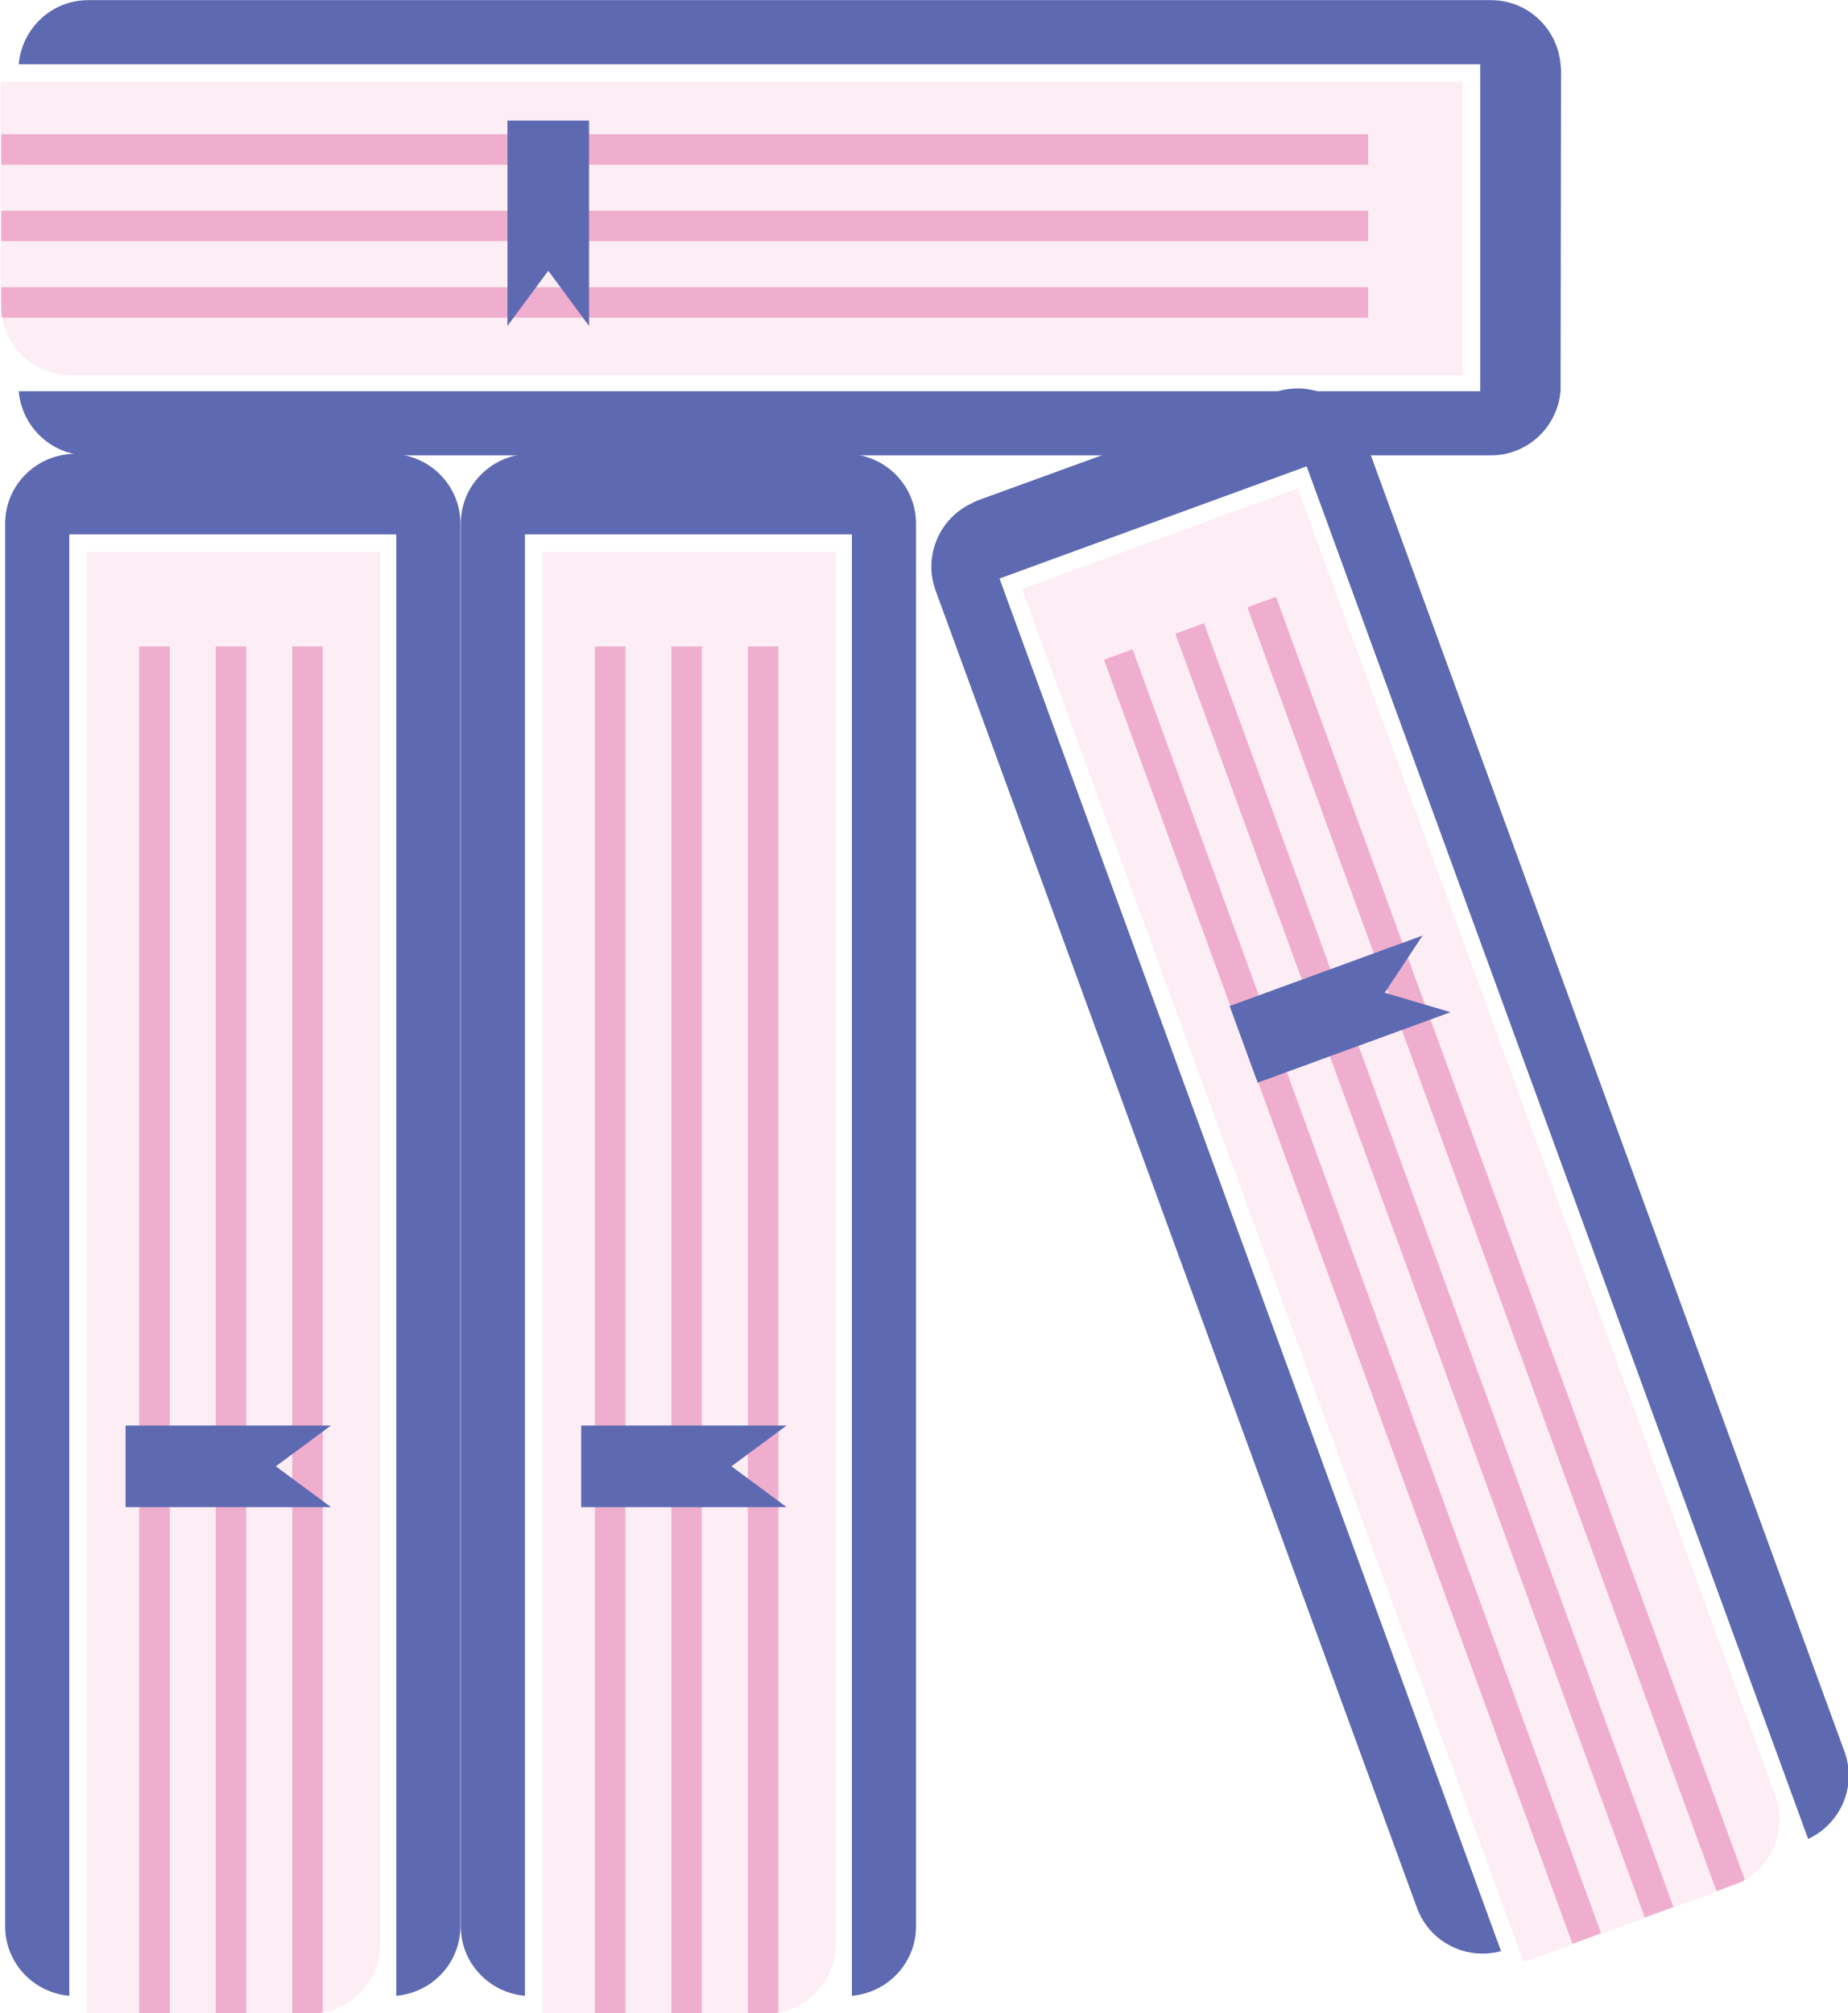
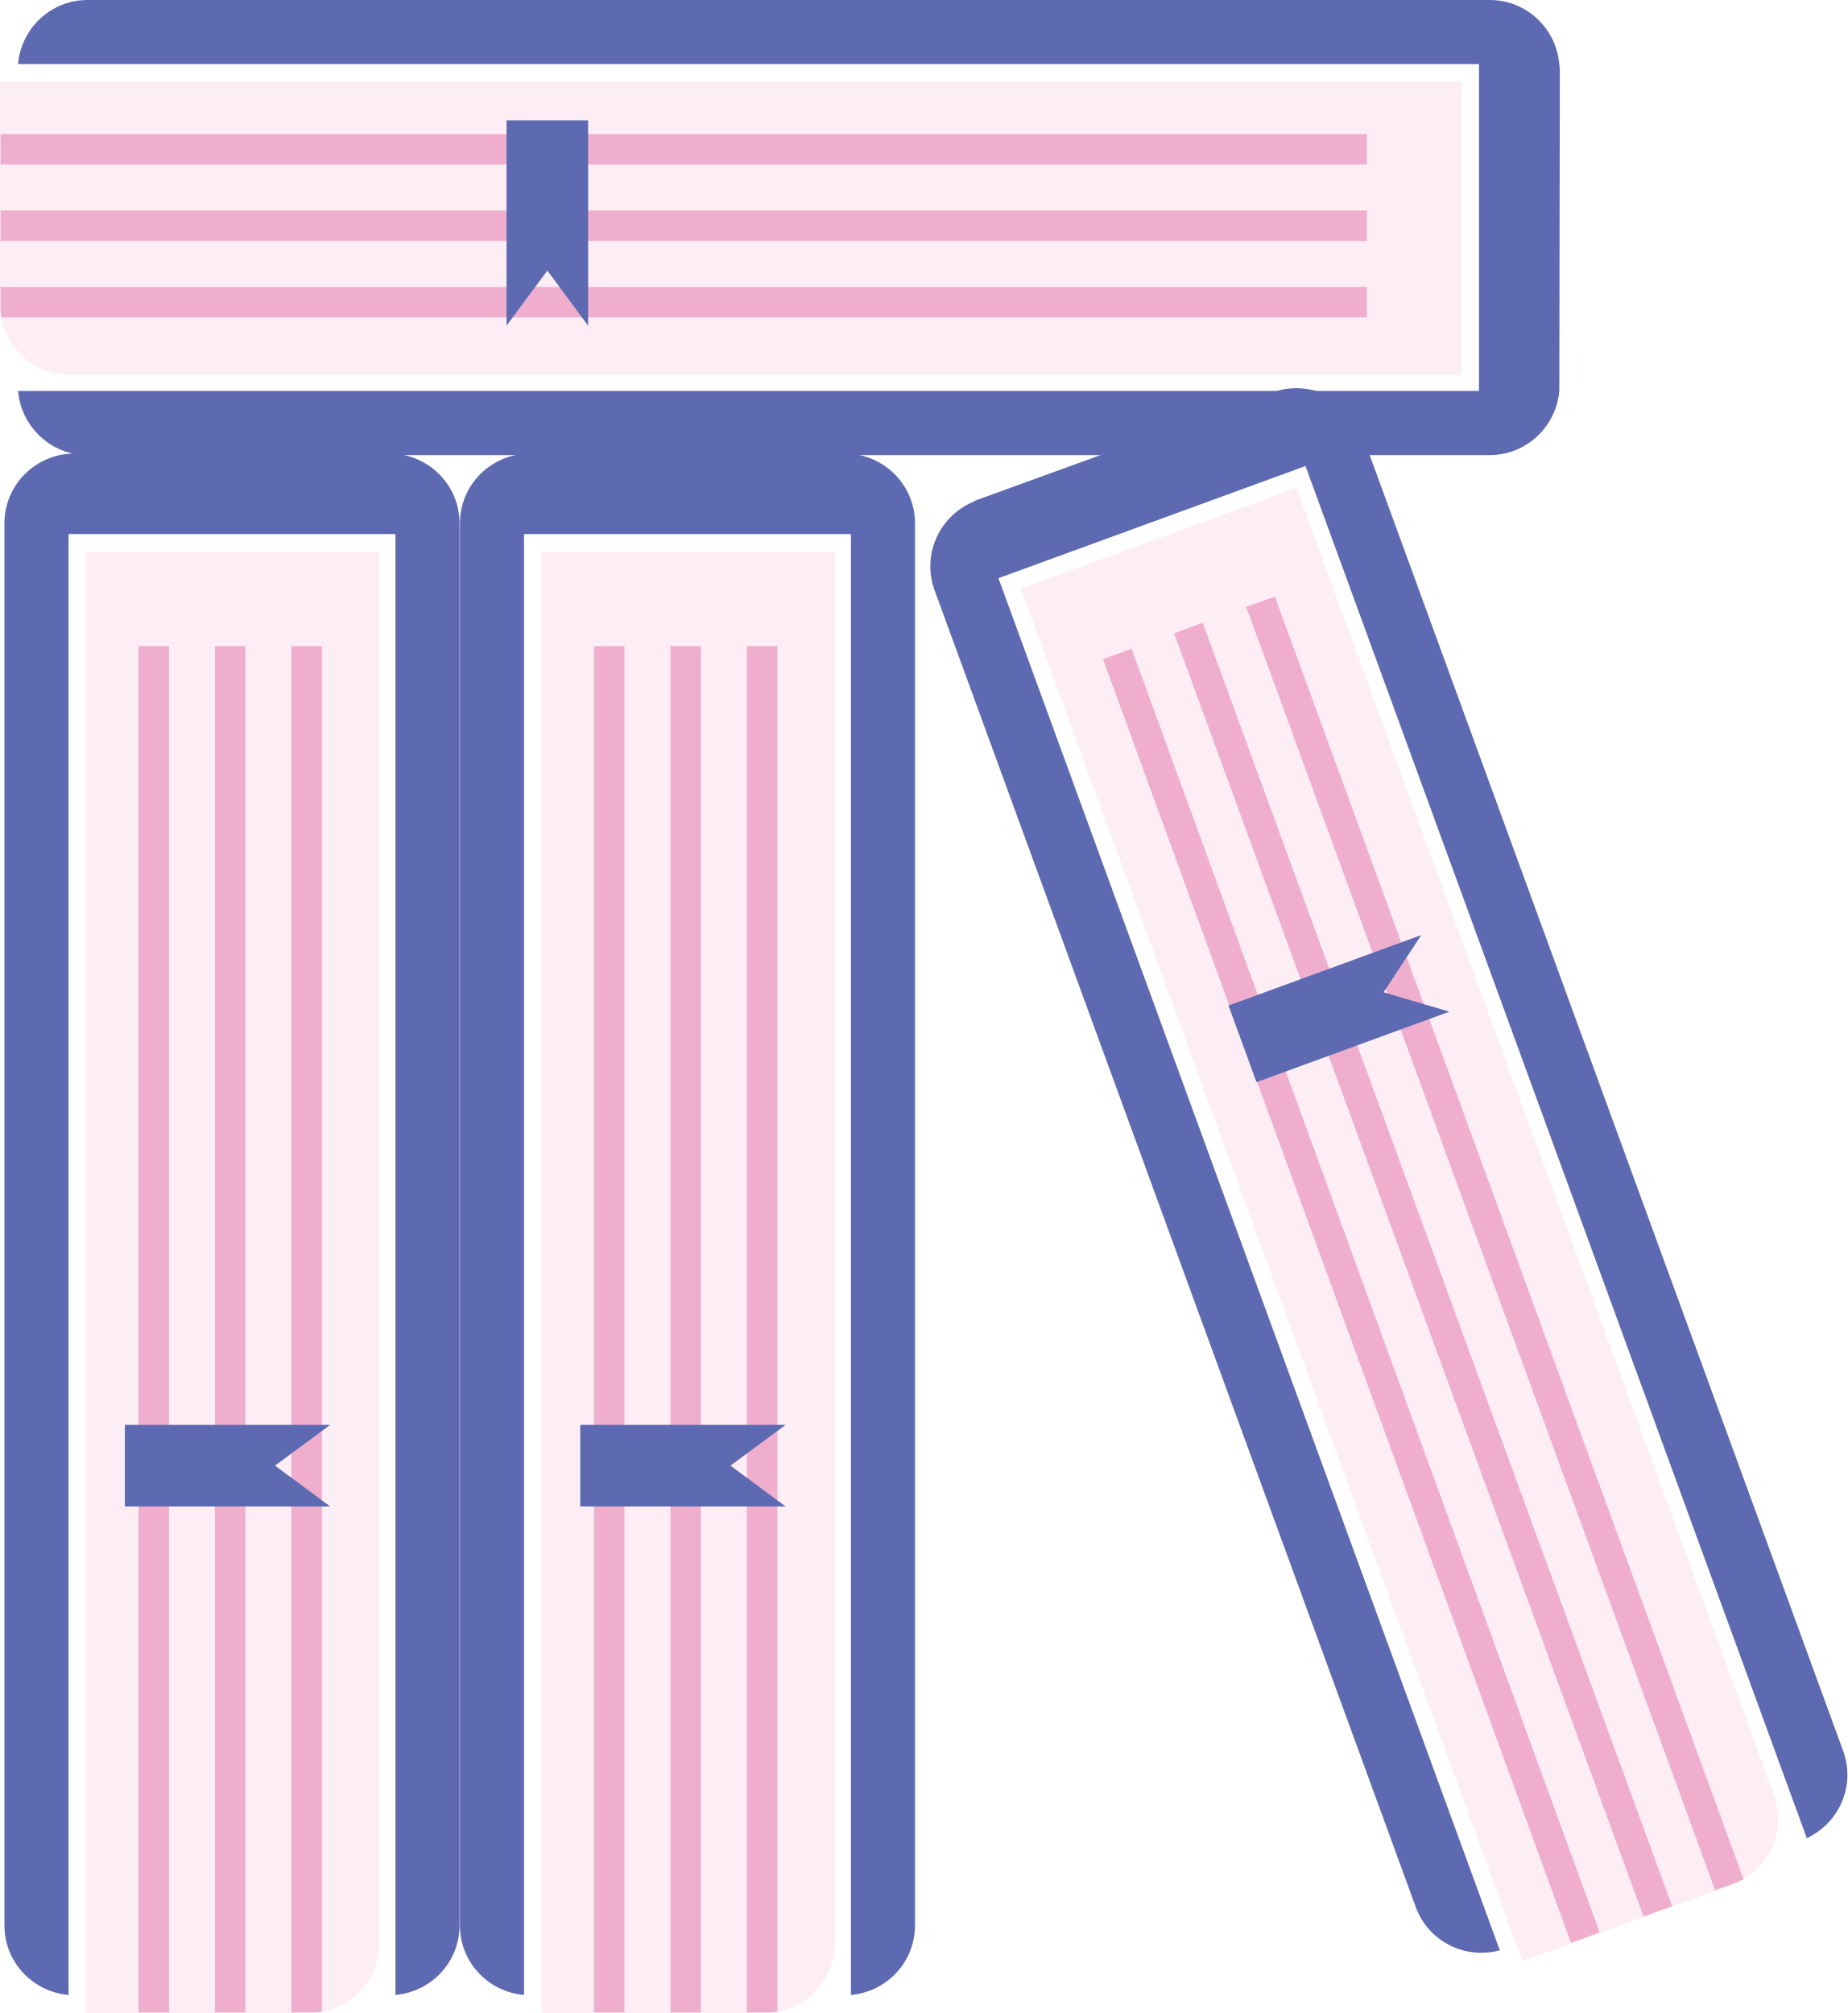
- <svg xmlns="http://www.w3.org/2000/svg" version="1.1" id="Layer_1" x="0px" y="0px" width="139.813px" height="152.333px" viewBox="0 0 139.813 152.333" enable-background="new 0 0 139.813 152.333" xml:space="preserve">
+ <svg xmlns="http://www.w3.org/2000/svg" version="1.1" id="Layer_1" x="0px" y="0px" width="129.142px" height="140.722px" viewBox="0.053 0.01 129.142 140.722" enable-background="new 0.053 0.01 129.142 140.722" xml:space="preserve">
  <g>
-     <path fill="#FDEEF5" d="M41.044,152.353c0.149,0.012,0.299,0.045,0.452,0.045h16.452c0.138,0,0.265-0.027,0.399-0.039h-1.761   V48.917h2.317v103.385c2.471-0.449,4.35-2.605,4.35-5.209V41.763h-22.21V152.353z M50.8,48.917h2.314v103.441H50.8V48.917z    M45.011,48.917h2.316v103.441h-2.316V48.917z" />
-     <rect x="45.011" y="48.917" fill="#F0AECE" width="2.316" height="103.441" />
-     <rect x="50.8" y="48.917" fill="#F0AECE" width="2.314" height="103.441" />
-     <path fill="#F0AECE" d="M56.587,48.917v103.441h1.761c0.184-0.016,0.374-0.023,0.557-0.057V48.917H56.587z" />
-     <path fill="#5D6AB2" d="M64.412,34.358l-24.239-0.039c-0.137,0-0.268,0.027-0.404,0.039c-2.739,0.211-4.901,2.477-4.901,5.268   v106.145c0,2.773,2.135,5.023,4.853,5.262V40.44h0.049h24.644h0.051v110.592c2.715-0.238,4.854-2.488,4.854-5.262V39.626   C69.316,36.835,67.152,34.569,64.412,34.358z" />
-     <polygon fill="#5D6AB2" points="59.525,114.052 43.98,114.052 43.98,107.876 59.525,107.876 55.35,110.962  " />
-   </g>
-   <g>
-     <path fill="#FDEEF5" d="M115.284,148.442c0.147-0.041,0.299-0.061,0.442-0.111l15.452-5.646c0.128-0.047,0.239-0.119,0.362-0.176   l-1.654,0.604L94.388,45.954l2.173-0.791l35.481,97.104c2.168-1.273,3.194-3.941,2.304-6.385L98.197,36.948l-20.865,7.623   L115.284,148.442z M88.951,47.942l2.174-0.795l35.501,97.158l-2.176,0.797L88.951,47.942z M83.515,49.927l2.173-0.793l35.5,97.158   l-2.177,0.793L83.515,49.927z" />
-     <rect x="101.193" y="46.39" transform="matrix(0.9394 -0.3428 0.3428 0.9394 -27.4321 41.0337)" fill="#F0AECE" width="2.313" height="103.439" />
-     <rect x="106.63" y="44.404" transform="matrix(0.9392 -0.3434 0.3434 0.9392 -26.4567 42.8649)" fill="#F0AECE" width="2.315" height="103.442" />
-     <path fill="#F0AECE" d="M94.388,45.954l35.499,97.158l1.654-0.604c0.167-0.078,0.344-0.15,0.501-0.242L96.561,45.163L94.388,45.954   z" />
-     <path fill="#5D6AB2" d="M96.745,29.595l-22.784,8.281c-0.131,0.049-0.24,0.119-0.367,0.18c-2.5,1.137-3.752,4.006-2.797,6.627   l36.428,99.695c0.951,2.605,3.732,3.988,6.362,3.273L75.636,43.784l0.045-0.02l23.15-8.457l0.046-0.016l37.949,103.871   c2.471-1.154,3.707-3.998,2.752-6.605l-36.425-99.695C102.194,30.239,99.39,28.853,96.745,29.595z" />
-     <polygon fill="#5D6AB2" points="109.769,76.597 95.168,81.931 93.049,76.132 107.648,70.796 104.787,75.126  " />
-   </g>
-   <g>
-     <path fill="#FDEEF5" d="M6.566,152.353c0.149,0.012,0.299,0.045,0.452,0.045h16.452c0.138,0,0.266-0.027,0.399-0.039h-1.761V48.917   h2.317v103.385c2.472-0.449,4.35-2.605,4.35-5.209V41.763H6.566V152.353z M16.322,48.917h2.314v103.441h-2.314V48.917z    M10.533,48.917h2.316v103.441h-2.316V48.917z" />
-     <rect x="10.533" y="48.917" fill="#F0AECE" width="2.316" height="103.441" />
-     <rect x="16.322" y="48.917" fill="#F0AECE" width="2.314" height="103.441" />
-     <path fill="#F0AECE" d="M22.109,48.917v103.441h1.761c0.185-0.016,0.374-0.023,0.557-0.057V48.917H22.109z" />
-     <path fill="#5D6AB2" d="M29.935,34.358L5.695,34.319c-0.137,0-0.268,0.027-0.404,0.039c-2.739,0.211-4.901,2.477-4.901,5.268   v106.145c0,2.773,2.135,5.023,4.853,5.262V40.44h0.049h24.644h0.051v110.592c2.715-0.238,4.853-2.488,4.853-5.262V39.626   C34.838,36.835,32.675,34.569,29.935,34.358z" />
-     <polygon fill="#5D6AB2" points="25.047,114.052 9.502,114.052 9.502,107.876 25.047,107.876 20.873,110.962  " />
-   </g>
-   <g>
-     <path fill="#FDEEF5" d="M0.098,6.187C0.086,6.335,0.053,6.485,0.053,6.638v16.453c0,0.137,0.027,0.264,0.039,0.398v-1.76h103.441   v2.316H0.148c0.449,2.471,2.605,4.35,5.209,4.35h105.33V6.187H0.098z M103.533,15.942v2.314H0.092v-2.314H103.533z M103.533,10.153   v2.316H0.092v-2.316H103.533z" />
-     <rect x="0.092" y="10.153" fill="#F0AECE" width="103.441" height="2.316" />
-     <rect x="0.092" y="15.942" fill="#F0AECE" width="103.441" height="2.314" />
-     <path fill="#F0AECE" d="M103.533,21.729H0.092v1.76c0.016,0.184,0.023,0.375,0.057,0.557h103.385V21.729z" />
-     <path fill="#5D6AB2" d="M118.092,29.554l0.039-24.238c0-0.137-0.027-0.268-0.039-0.404c-0.211-2.74-2.477-4.902-5.268-4.902H6.68   c-2.773,0-5.023,2.135-5.262,4.854H112.01v0.049v24.643v0.051H1.418c0.238,2.715,2.488,4.854,5.262,4.854h106.145   C115.615,34.458,117.881,32.294,118.092,29.554z" />
-     <polygon fill="#5D6AB2" points="38.398,24.667 38.398,9.122 44.574,9.122 44.574,24.667 41.488,20.491  " />
+     <g>
+       <path fill="#FDEEF5" d="M37.906,140.691c0.137,0.011,0.276,0.041,0.417,0.041h15.192c0.128,0,0.245-0.024,0.369-0.036h-1.626    V45.173h2.139v95.47c2.283-0.414,4.018-2.405,4.018-4.81V38.567h-20.51L37.906,140.691L37.906,140.691z M46.915,45.173h2.136    v95.522h-2.136V45.173z M41.569,45.173h2.139v95.522h-2.139V45.173z" />
+       <rect x="41.569" y="45.173" fill="#F0AECE" width="2.139" height="95.522" />
+       <rect x="46.915" y="45.173" fill="#F0AECE" width="2.136" height="95.522" />
+       <path fill="#F0AECE" d="M52.259,45.173v95.522h1.626c0.17-0.015,0.346-0.021,0.514-0.052v-95.47H52.259z" />
+       <path fill="#5D6AB2" d="M59.486,31.729l-22.384-0.036c-0.126,0-0.248,0.025-0.374,0.036c-2.529,0.195-4.525,2.288-4.525,4.865    v98.019c0,2.561,1.971,4.639,4.481,4.859V37.345h0.045h22.758h0.047V139.47c2.507-0.22,4.482-2.298,4.482-4.858V36.593    C64.013,34.016,62.015,31.923,59.486,31.729z" />
+       <polygon fill="#5D6AB2" points="54.972,105.322 40.617,105.322 40.617,99.618 54.972,99.618 51.116,102.467   " />
+     </g>
+     <g>
+       <path fill="#FDEEF5" d="M106.463,137.079c0.135-0.038,0.275-0.056,0.407-0.103l14.27-5.214c0.118-0.043,0.221-0.109,0.334-0.162    l-1.527,0.558l-32.78-89.721l2.007-0.73l32.765,89.67c2.002-1.175,2.949-3.639,2.127-5.896L90.683,34.12l-19.267,7.04    L106.463,137.079z M82.146,44.272l2.008-0.734l32.783,89.72l-2.01,0.736L82.146,44.272z M77.125,46.106l2.007-0.733l32.782,89.72    l-2.01,0.732L77.125,46.106z" />
+       <rect x="93.448" y="42.842" transform="matrix(-0.9395 0.3426 -0.3426 -0.9395 214.3544 143.3345)" fill="#F0AECE" width="2.136" height="95.519" />
+       <rect x="98.47" y="41.011" transform="matrix(-0.9392 0.3435 -0.3435 -0.9392 223.5155 137.9517)" fill="#F0AECE" width="2.138" height="95.524" />
+       <path fill="#F0AECE" d="M87.166,42.437l32.781,89.72l1.527-0.558c0.154-0.072,0.317-0.139,0.463-0.224L89.173,41.707    L87.166,42.437z" />
+       <path fill="#5D6AB2" d="M89.343,27.331l-21.04,7.646c-0.121,0.045-0.222,0.11-0.339,0.167c-2.309,1.05-3.465,3.699-2.583,6.12    l33.64,92.063c0.878,2.405,3.446,3.683,5.875,3.022L69.85,40.433l0.042-0.019l21.378-7.81l0.042-0.015l35.044,95.92    c2.281-1.066,3.423-3.692,2.541-6.101L95.26,30.347C94.374,27.925,91.785,26.645,89.343,27.331z" />
+       <polygon fill="#5D6AB2" points="101.369,70.734 87.887,75.66 85.93,70.304 99.41,65.377 96.77,69.375   " />
+     </g>
+     <g>
+       <path fill="#FDEEF5" d="M6.067,140.691c0.138,0.011,0.276,0.041,0.417,0.041h15.193c0.127,0,0.245-0.024,0.369-0.036h-1.627    V45.173h2.14v95.47c2.282-0.414,4.017-2.405,4.017-4.81V38.567H6.067V140.691z M15.076,45.173h2.137v95.522h-2.137V45.173z     M9.731,45.173h2.138v95.522H9.731V45.173z" />
+       <rect x="9.731" y="45.173" fill="#F0AECE" width="2.138" height="95.522" />
+       <rect x="15.076" y="45.173" fill="#F0AECE" width="2.137" height="95.522" />
+       <path fill="#F0AECE" d="M20.42,45.173v95.522h1.627c0.17-0.015,0.345-0.021,0.514-0.052v-95.47H20.42z" />
+       <path fill="#5D6AB2" d="M27.647,31.729L5.263,31.692c-0.126,0-0.247,0.025-0.373,0.036c-2.53,0.195-4.526,2.288-4.526,4.865    v98.019c0,2.561,1.971,4.639,4.482,4.859V37.345h0.045h22.757h0.047V139.47c2.508-0.22,4.482-2.298,4.482-4.858V36.593    C32.175,34.016,30.177,31.923,27.647,31.729z" />
+       <polygon fill="#5D6AB2" points="23.134,105.322 8.779,105.322 8.779,99.618 23.134,99.618 19.28,102.467   " />
+     </g>
+     <g>
+       <path fill="#FDEEF5" d="M0.094,5.714C0.084,5.851,0.053,5.989,0.053,6.131v15.193c0,0.127,0.025,0.244,0.036,0.368v-1.625h95.522    v2.139H0.14c0.415,2.282,2.406,4.017,4.81,4.017h97.267V5.714H0.094z M95.612,14.722v2.137H0.089v-2.137H95.612z M95.612,9.376    v2.139H0.089V9.376H95.612z" />
+       <rect x="0.089" y="9.376" fill="#F0AECE" width="95.522" height="2.139" />
+       <rect x="0.089" y="14.722" fill="#F0AECE" width="95.522" height="2.137" />
+       <path fill="#F0AECE" d="M95.612,20.066H0.089v1.625c0.015,0.17,0.021,0.346,0.052,0.515h95.471L95.612,20.066L95.612,20.066z" />
+       <path fill="#5D6AB2" d="M109.056,27.292l0.036-22.383c0-0.126-0.025-0.248-0.036-0.373c-0.195-2.53-2.288-4.526-4.865-4.526H6.173    c-2.561,0-4.639,1.971-4.859,4.482h102.125v0.045v22.757v0.047H1.314c0.219,2.507,2.297,4.482,4.859,4.482h98.02    C106.768,31.821,108.861,29.823,109.056,27.292z" />
+       <polygon fill="#5D6AB2" points="35.462,22.779 35.462,8.424 41.165,8.424 41.165,22.779 38.316,18.923   " />
+     </g>
  </g>
</svg>
